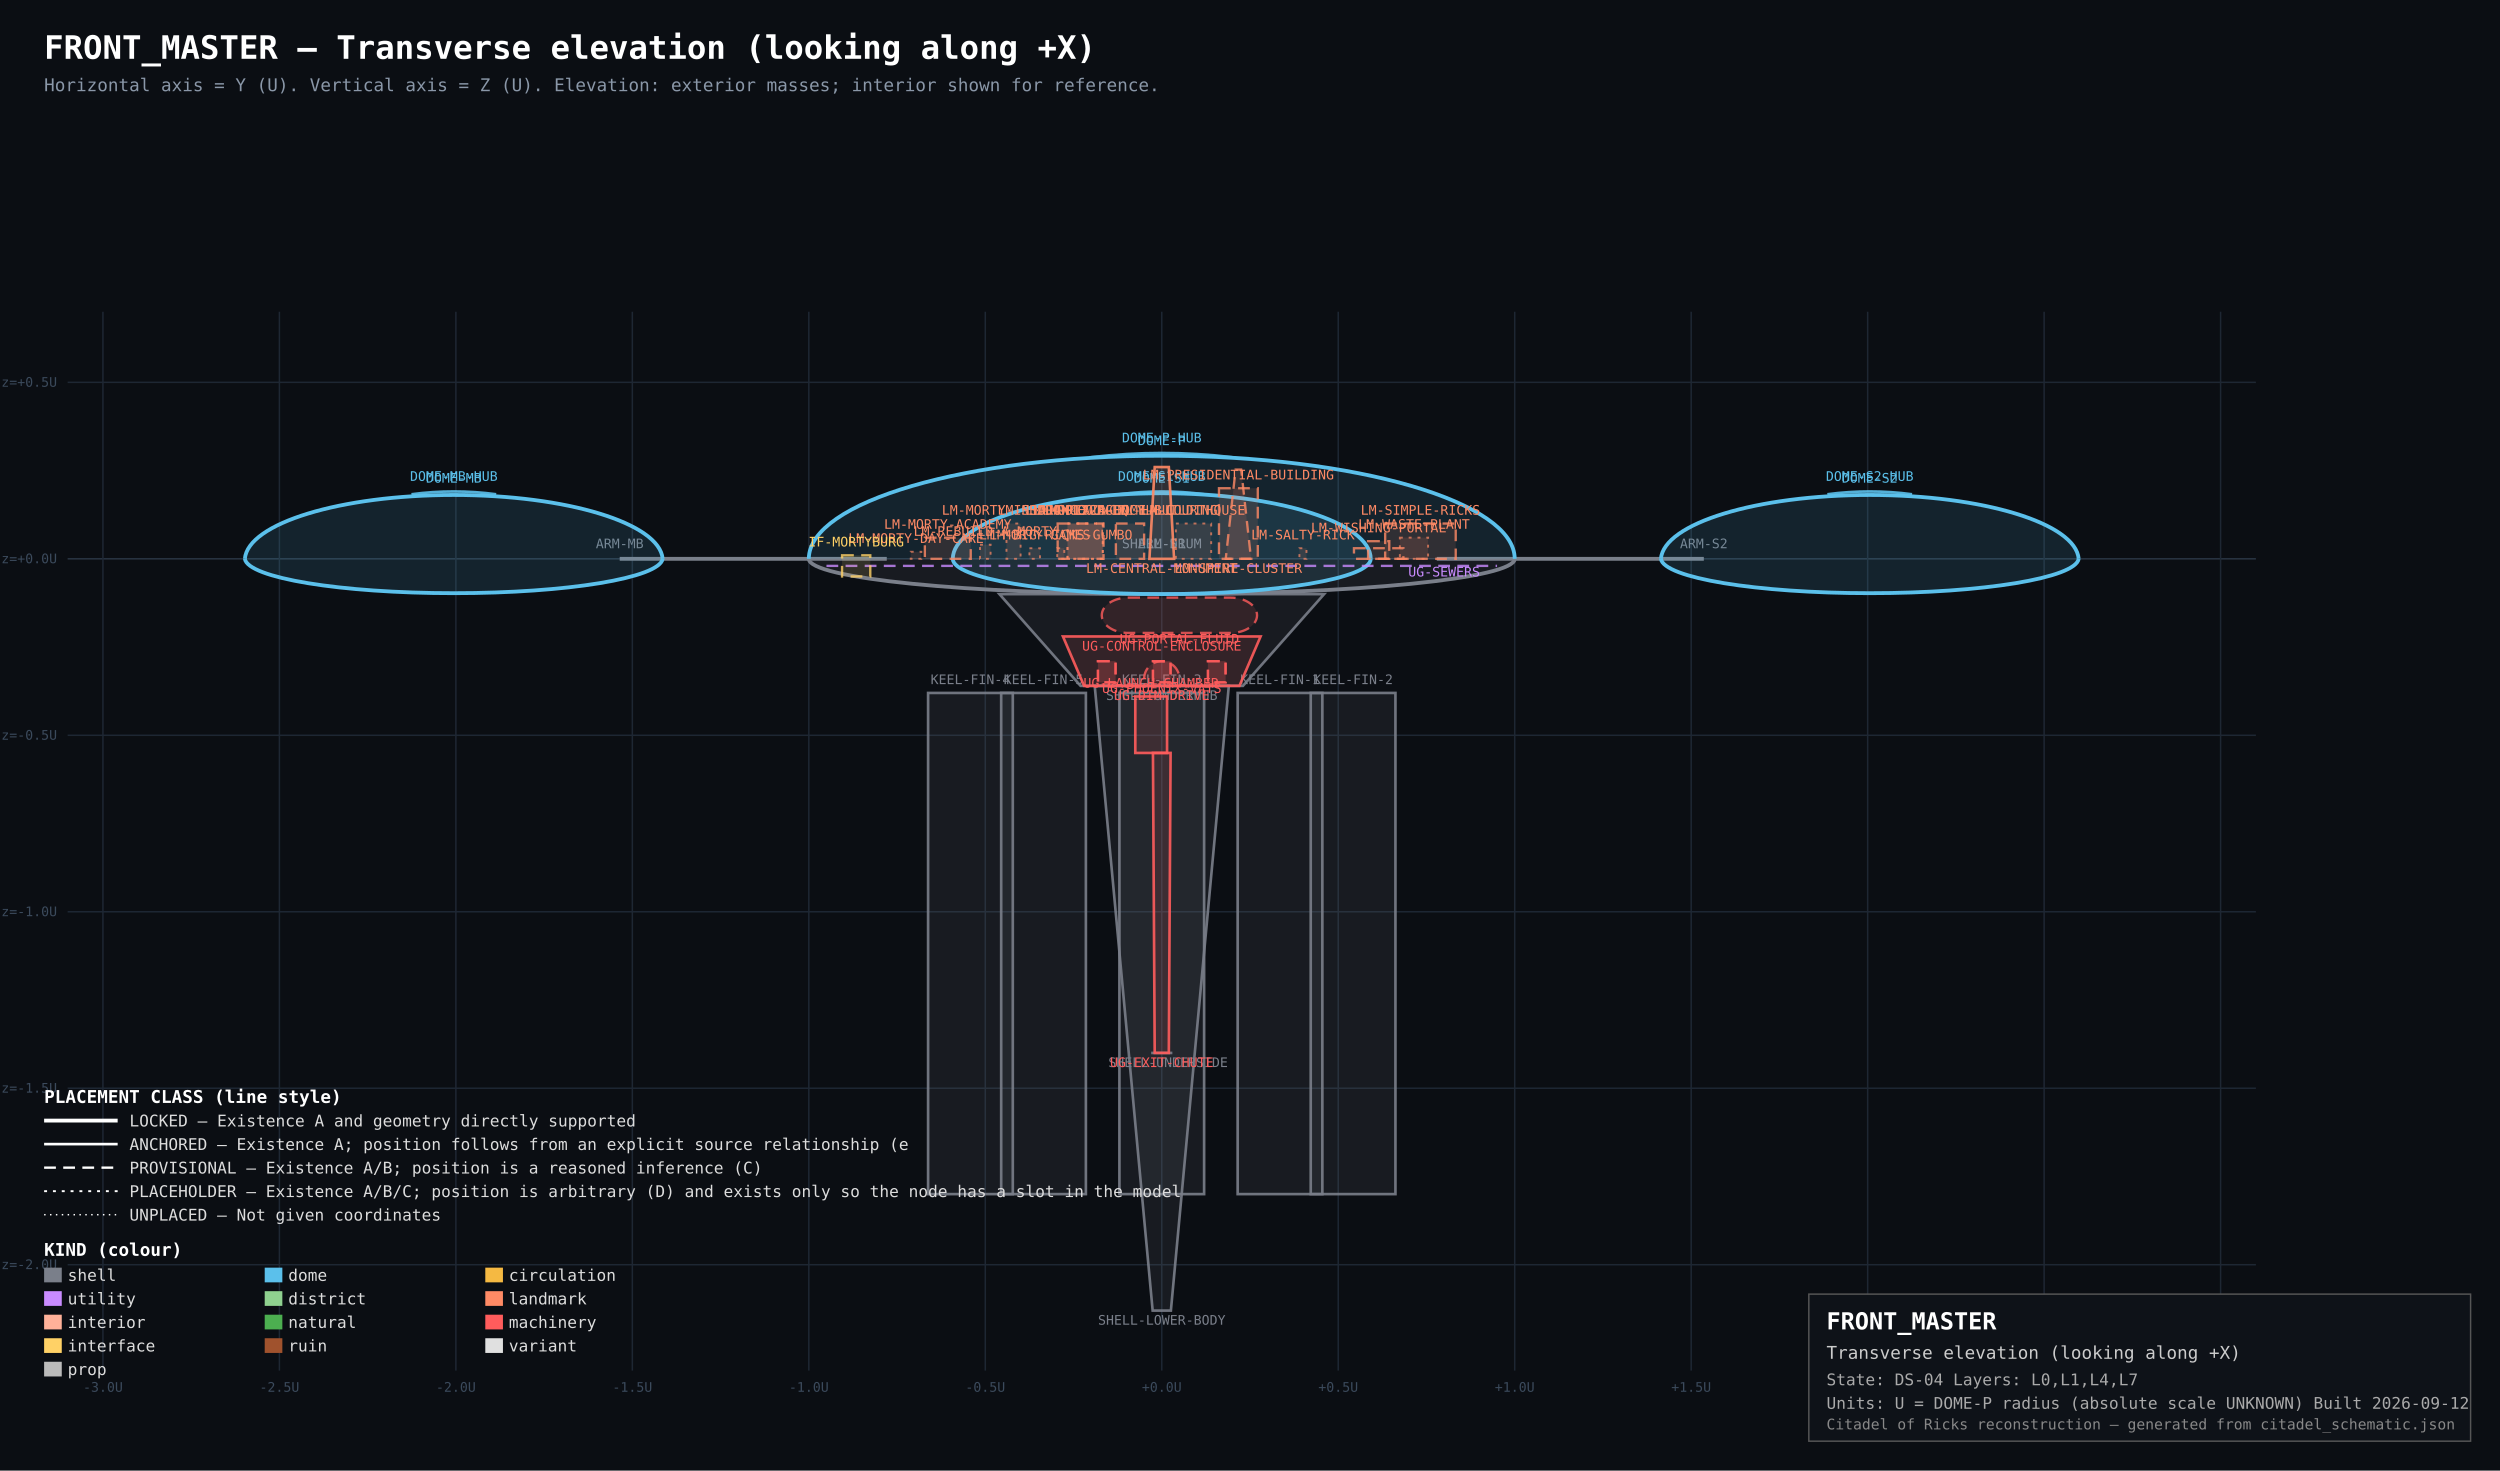
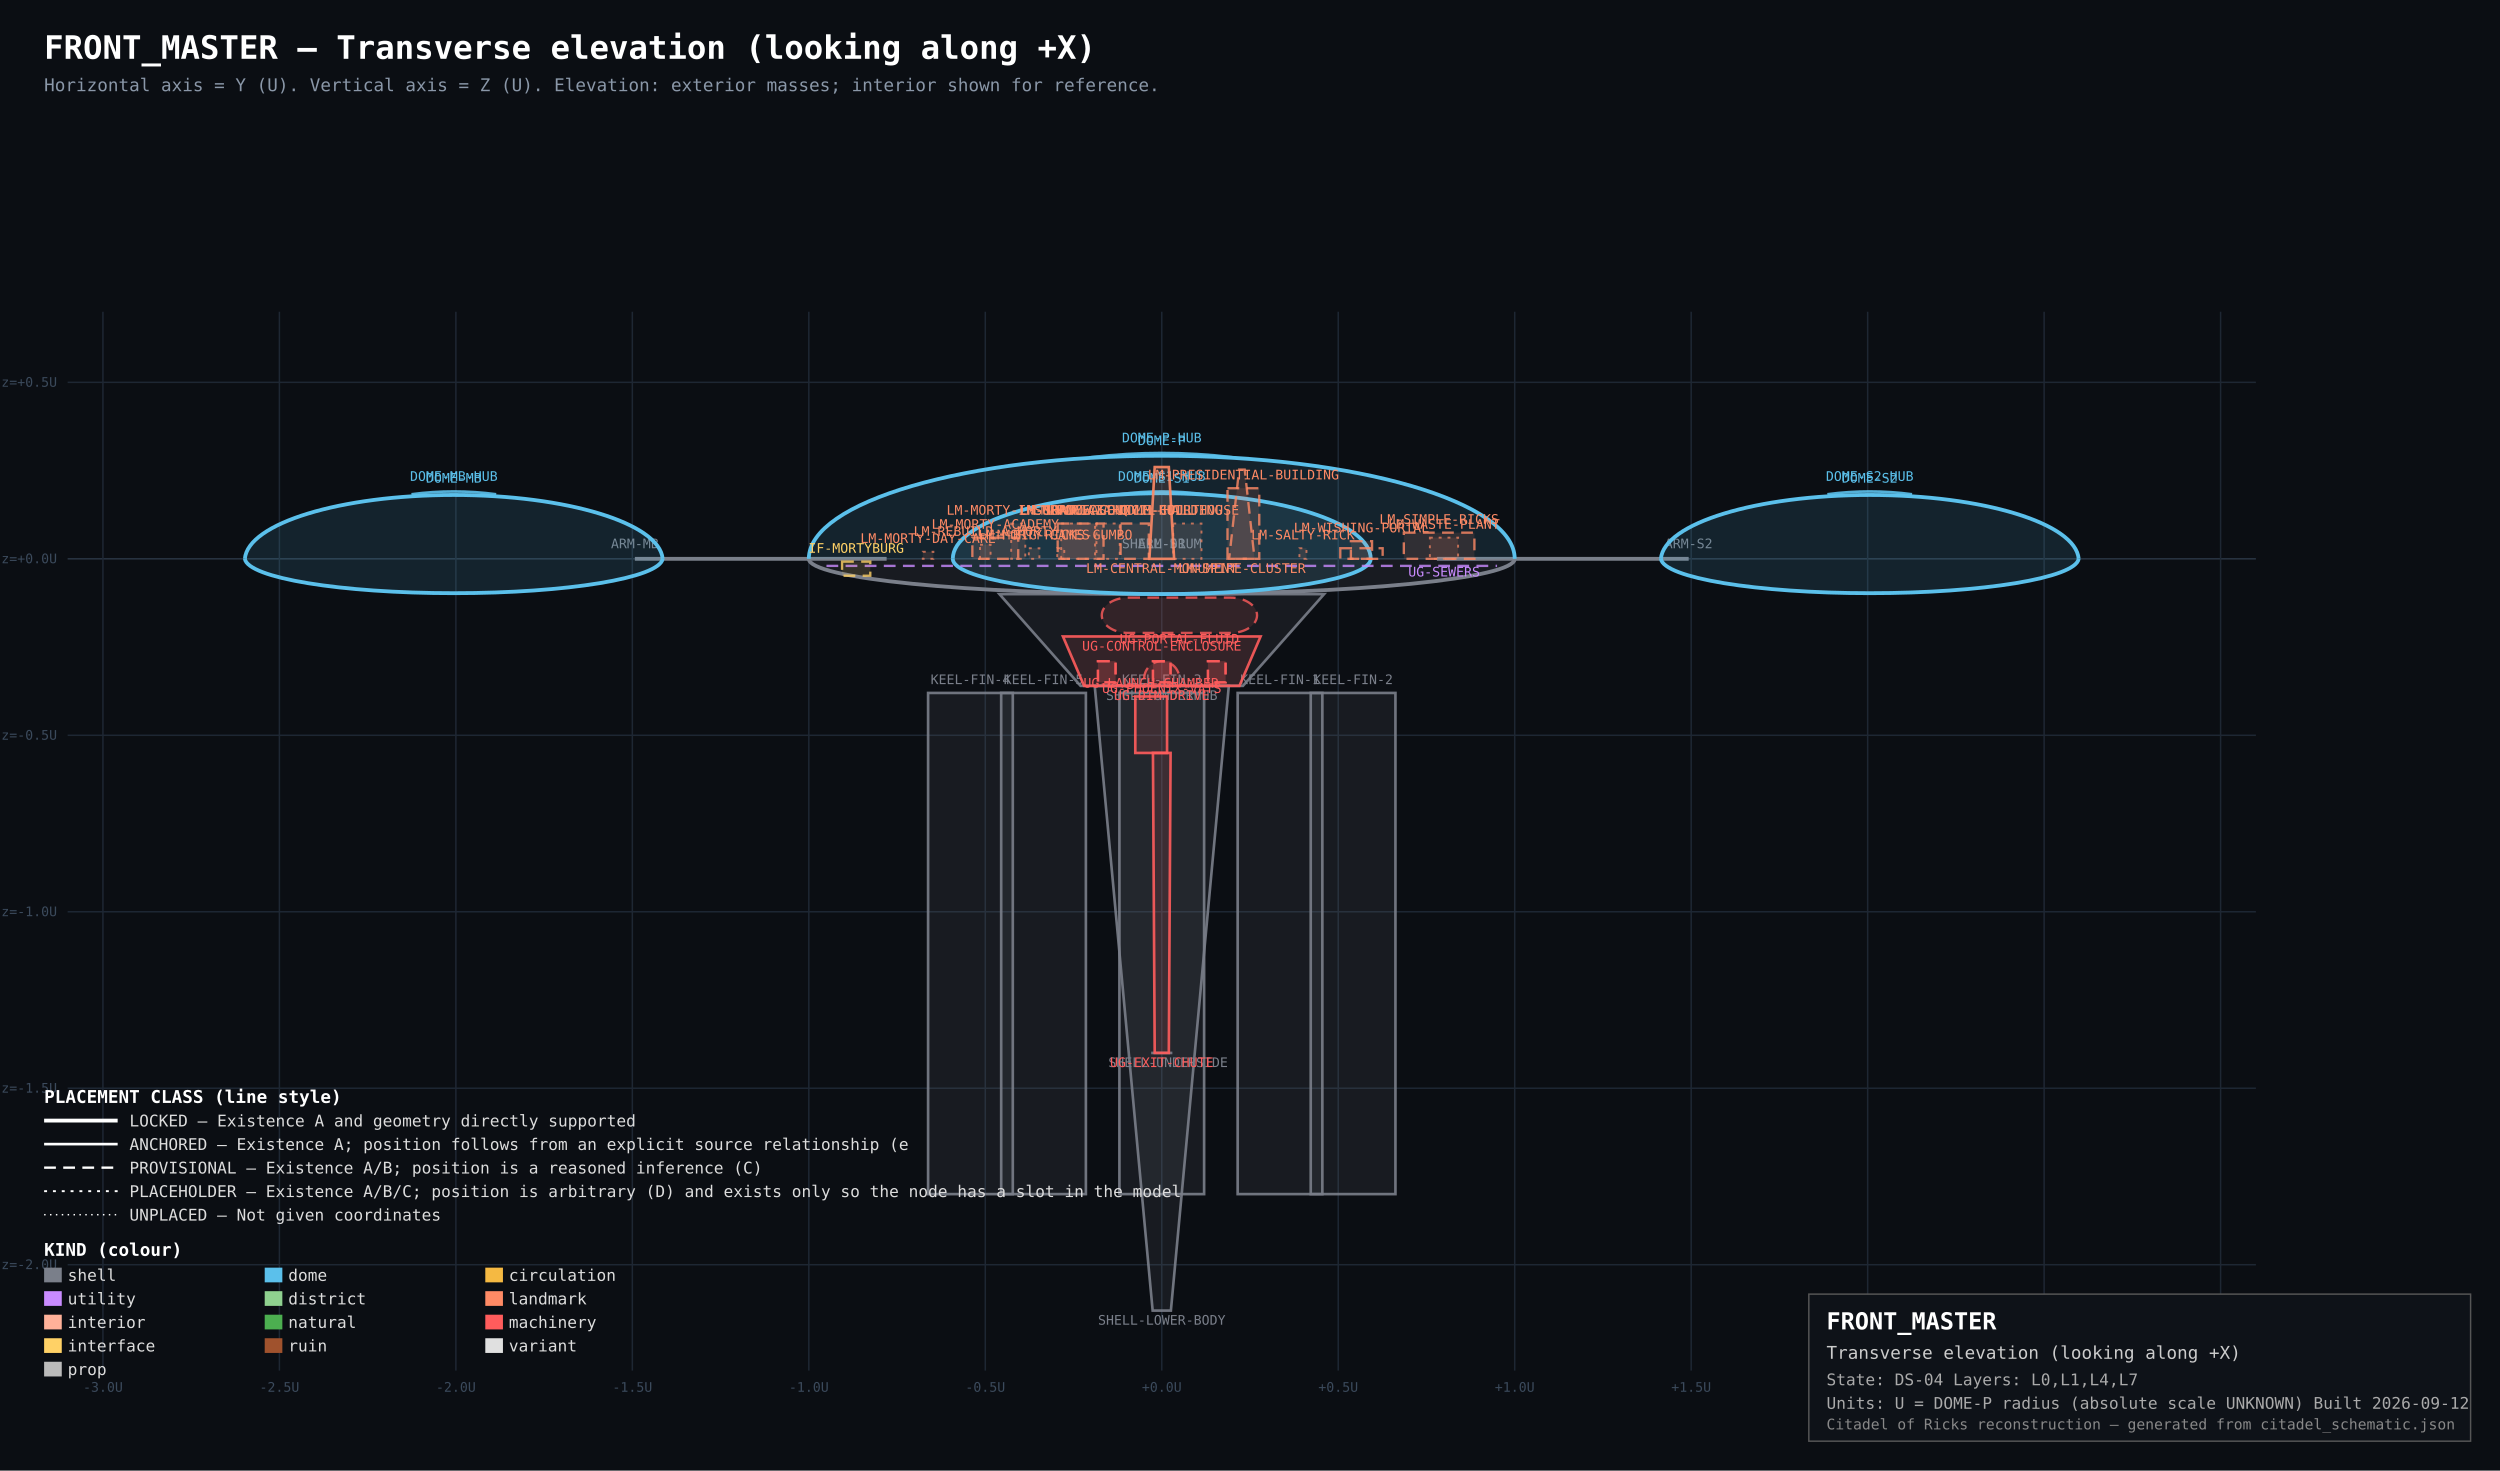
<svg xmlns="http://www.w3.org/2000/svg" width="1700" height="1000" viewBox="0 0 1700 1000" font-family="ui-monospace, Consolas, monospace">
  <rect width="1700" height="1000" fill="#0b0e13" />
  <line x1="46.0" y1="860.0" x2="1534.0" y2="860.0" stroke="#1e2733" stroke-width="1" />
  <text x="38.8" y="863.0" font-size="9" text-anchor="end" fill="#3b4a5c" font-family="ui-monospace, Consolas, monospace">z=-2.0U</text>
  <line x1="46.0" y1="740.0" x2="1534.0" y2="740.0" stroke="#1e2733" stroke-width="1" />
  <text x="38.8" y="743.0" font-size="9" text-anchor="end" fill="#3b4a5c" font-family="ui-monospace, Consolas, monospace">z=-1.5U</text>
  <line x1="46.0" y1="620.0" x2="1534.0" y2="620.0" stroke="#1e2733" stroke-width="1" />
  <text x="38.8" y="623.0" font-size="9" text-anchor="end" fill="#3b4a5c" font-family="ui-monospace, Consolas, monospace">z=-1.0U</text>
  <line x1="46.0" y1="500.0" x2="1534.0" y2="500.0" stroke="#1e2733" stroke-width="1" />
  <text x="38.8" y="503.0" font-size="9" text-anchor="end" fill="#3b4a5c" font-family="ui-monospace, Consolas, monospace">z=-0.5U</text>
  <line x1="46.0" y1="380.0" x2="1534.0" y2="380.0" stroke="#2a3644" stroke-width="1" />
  <text x="38.8" y="383.0" font-size="9" text-anchor="end" fill="#3b4a5c" font-family="ui-monospace, Consolas, monospace">z=+0.0U</text>
  <line x1="46.0" y1="260.0" x2="1534.0" y2="260.0" stroke="#1e2733" stroke-width="1" />
  <text x="38.8" y="263.0" font-size="9" text-anchor="end" fill="#3b4a5c" font-family="ui-monospace, Consolas, monospace">z=+0.5U</text>
  <line x1="70.0" y1="212.0" x2="70.0" y2="932.0" stroke="#1e2733" stroke-width="1" />
  <text x="70.0" y="946.4" font-size="9" text-anchor="middle" fill="#3b4a5c" font-family="ui-monospace, Consolas, monospace">-3.0U</text>
  <line x1="190.0" y1="212.0" x2="190.0" y2="932.0" stroke="#1e2733" stroke-width="1" />
  <text x="190.0" y="946.4" font-size="9" text-anchor="middle" fill="#3b4a5c" font-family="ui-monospace, Consolas, monospace">-2.5U</text>
  <line x1="310.0" y1="212.0" x2="310.0" y2="932.0" stroke="#1e2733" stroke-width="1" />
  <text x="310.0" y="946.4" font-size="9" text-anchor="middle" fill="#3b4a5c" font-family="ui-monospace, Consolas, monospace">-2.0U</text>
  <line x1="430.0" y1="212.0" x2="430.0" y2="932.0" stroke="#1e2733" stroke-width="1" />
  <text x="430.0" y="946.4" font-size="9" text-anchor="middle" fill="#3b4a5c" font-family="ui-monospace, Consolas, monospace">-1.5U</text>
  <line x1="550.0" y1="212.0" x2="550.0" y2="932.0" stroke="#1e2733" stroke-width="1" />
  <text x="550.0" y="946.4" font-size="9" text-anchor="middle" fill="#3b4a5c" font-family="ui-monospace, Consolas, monospace">-1.0U</text>
  <line x1="670.0" y1="212.0" x2="670.0" y2="932.0" stroke="#1e2733" stroke-width="1" />
  <text x="670.0" y="946.4" font-size="9" text-anchor="middle" fill="#3b4a5c" font-family="ui-monospace, Consolas, monospace">-0.5U</text>
  <line x1="790.0" y1="212.0" x2="790.0" y2="932.0" stroke="#1e2733" stroke-width="1" />
  <text x="790.0" y="946.4" font-size="9" text-anchor="middle" fill="#3b4a5c" font-family="ui-monospace, Consolas, monospace">+0.0U</text>
  <line x1="910.0" y1="212.0" x2="910.0" y2="932.0" stroke="#1e2733" stroke-width="1" />
  <text x="910.0" y="946.4" font-size="9" text-anchor="middle" fill="#3b4a5c" font-family="ui-monospace, Consolas, monospace">+0.5U</text>
  <line x1="1030.0" y1="212.0" x2="1030.0" y2="932.0" stroke="#1e2733" stroke-width="1" />
  <text x="1030.0" y="946.4" font-size="9" text-anchor="middle" fill="#3b4a5c" font-family="ui-monospace, Consolas, monospace">+1.0U</text>
  <line x1="1150.0" y1="212.0" x2="1150.0" y2="932.0" stroke="#1e2733" stroke-width="1" />
  <text x="1150.0" y="946.4" font-size="9" text-anchor="middle" fill="#3b4a5c" font-family="ui-monospace, Consolas, monospace">+1.5U</text>
  <line x1="1270.0" y1="212.0" x2="1270.0" y2="932.0" stroke="#1e2733" stroke-width="1" />
  <text x="1270.0" y="946.4" font-size="9" text-anchor="middle" fill="#3b4a5c" font-family="ui-monospace, Consolas, monospace">+2.0U</text>
  <line x1="1390.0" y1="212.0" x2="1390.0" y2="932.0" stroke="#1e2733" stroke-width="1" />
  <text x="1390.0" y="946.4" font-size="9" text-anchor="middle" fill="#3b4a5c" font-family="ui-monospace, Consolas, monospace">+2.5U</text>
  <line x1="1510.0" y1="212.0" x2="1510.0" y2="932.0" stroke="#1e2733" stroke-width="1" />
  <text x="1510.0" y="946.4" font-size="9" text-anchor="middle" fill="#3b4a5c" font-family="ui-monospace, Consolas, monospace">+3.0U</text>
  <text x="30" y="40" font-size="22" fill="#fff" font-weight="bold">FRONT_MASTER — Transverse elevation (looking along +X)</text>
  <text x="30" y="62" font-size="12" fill="#8a97a8">Horizontal axis = Y (U). Vertical axis = Z (U). Elevation: exterior masses; interior shown for reference.</text>
  <path d="M 550.0,380.0 A 240.0 24.0 0 0 0 1030.0,380.0" stroke="#7a7f8a" stroke-width="2.6" stroke-opacity="1.0" fill="#7a7f8a" fill-opacity="0.12" />
  <text x="790.0" y="372.8" font-size="9" text-anchor="middle" fill="#7a7f8a" font-family="ui-monospace, Consolas, monospace">SHELL-DRUM</text>
  <polygon points="679.6,404.0 900.4,404.0 845.2,466.4 734.8,466.4" stroke="#7a7f8a" stroke-width="1.8" stroke-opacity="0.9" fill="#7a7f8a" fill-opacity="0.12" />
  <text x="790.0" y="476.0" font-size="9" text-anchor="middle" fill="#7a7f8a" font-family="ui-monospace, Consolas, monospace">SHELL-UNDERHUB</text>
  <rect x="841.6" y="471.2" width="57.6" height="340.8" stroke="#7a7f8a" stroke-width="1.8" stroke-opacity="0.9" fill="#7a7f8a" fill-opacity="0.12" />
  <text x="870.4" y="465.2" font-size="9" text-anchor="middle" fill="#7a7f8a" font-family="ui-monospace, Consolas, monospace">KEEL-FIN-1</text>
  <rect x="891.3" y="471.2" width="57.6" height="340.8" stroke="#7a7f8a" stroke-width="1.8" stroke-opacity="0.9" fill="#7a7f8a" fill-opacity="0.12" />
  <text x="920.1" y="465.2" font-size="9" text-anchor="middle" fill="#7a7f8a" font-family="ui-monospace, Consolas, monospace">KEEL-FIN-2</text>
  <rect x="761.2" y="471.2" width="57.6" height="340.8" stroke="#7a7f8a" stroke-width="1.8" stroke-opacity="0.9" fill="#7a7f8a" fill-opacity="0.12" />
  <text x="790.0" y="465.2" font-size="9" text-anchor="middle" fill="#7a7f8a" font-family="ui-monospace, Consolas, monospace">KEEL-FIN-3</text>
  <rect x="631.1" y="471.2" width="57.6" height="340.8" stroke="#7a7f8a" stroke-width="1.8" stroke-opacity="0.9" fill="#7a7f8a" fill-opacity="0.12" />
  <text x="659.9" y="465.2" font-size="9" text-anchor="middle" fill="#7a7f8a" font-family="ui-monospace, Consolas, monospace">KEEL-FIN-4</text>
  <rect x="680.8" y="471.2" width="57.6" height="340.8" stroke="#7a7f8a" stroke-width="1.8" stroke-opacity="0.9" fill="#7a7f8a" fill-opacity="0.12" />
  <text x="709.6" y="465.2" font-size="9" text-anchor="middle" fill="#7a7f8a" font-family="ui-monospace, Consolas, monospace">KEEL-FIN-5</text>
  <polygon points="744.4,466.4 835.6,466.4 796.2,891.2 783.8,891.2" stroke="#7a7f8a" stroke-width="1.8" stroke-opacity="0.9" fill="#7a7f8a" fill-opacity="0.12" />
  <text x="790.0" y="900.8" font-size="9" text-anchor="middle" fill="#7a7f8a" font-family="ui-monospace, Consolas, monospace">SHELL-LOWER-BODY</text>
  <line x1="782.8" y1="716.0" x2="797.2" y2="716.0" stroke="#7a7f8a" stroke-width="1.8" stroke-opacity="0.9" fill="none" />
  <text x="794.3" y="725.6" font-size="9" text-anchor="middle" fill="#7a7f8a" font-family="ui-monospace, Consolas, monospace">SHELL-UNDERSIDE</text>
  <polyline points="790.0,380.0 790.0,380.0 790.0,380.0" stroke="#7a7f8a" stroke-width="2.6" stroke-opacity="1.0" fill="none" />
  <text x="790.0" y="372.8" font-size="9" text-anchor="middle" fill="#7a7f8a" font-family="ui-monospace, Consolas, monospace">ARM-S1</text>
-   <polyline points="977.0,380.0 1070.6,380.0 1158.6,380.0" stroke="#7a7f8a" stroke-width="2.6" stroke-opacity="1.0" fill="none" />
-   <text x="1158.6" y="372.8" font-size="9" text-anchor="middle" fill="#7a7f8a" font-family="ui-monospace, Consolas, monospace">ARM-S2</text>
-   <polyline points="603.0,380.0 509.4,380.0 421.4,380.0" stroke="#7a7f8a" stroke-width="2.6" stroke-opacity="1.0" fill="none" />
-   <text x="421.4" y="372.8" font-size="9" text-anchor="middle" fill="#7a7f8a" font-family="ui-monospace, Consolas, monospace">ARM-MB</text>
+   <polyline points="977.1,380.0 1062.7,380.0 1148.3,380.0" stroke="#7a7f8a" stroke-width="2.6" stroke-opacity="1.0" fill="none" />
+   <text x="1148.3" y="372.8" font-size="9" text-anchor="middle" fill="#7a7f8a" font-family="ui-monospace, Consolas, monospace">ARM-S2</text>
+   <polyline points="602.9,380.0 517.3,380.0 431.7,380.0" stroke="#7a7f8a" stroke-width="2.6" stroke-opacity="1.0" fill="none" />
+   <text x="431.7" y="372.8" font-size="9" text-anchor="middle" fill="#7a7f8a" font-family="ui-monospace, Consolas, monospace">ARM-MB</text>
  <path d="M 550.0,380.0 A 240.0 70.1 0 0 1 1030.0,380.0" stroke="#5bc0eb" stroke-width="2.6" stroke-opacity="1.0" fill="#5bc0eb" fill-opacity="0.12" />
  <text x="790.0" y="302.7" font-size="9" text-anchor="middle" fill="#5bc0eb" font-family="ui-monospace, Consolas, monospace">DOME-P</text>
  <path d="M 647.9,380.0 A 142.1 44.6 0 0 1 932.1,380.0" stroke="#5bc0eb" stroke-width="2.6" stroke-opacity="1.0" fill="#5bc0eb" fill-opacity="0.12" />
  <path d="M 647.9,380.0 A 142.1 24.0 0 0 0 932.1,380.0" stroke="#5bc0eb" stroke-width="2.6" stroke-opacity="1.0" fill="#5bc0eb" fill-opacity="0.12" />
  <text x="790.0" y="328.2" font-size="9" text-anchor="middle" fill="#5bc0eb" font-family="ui-monospace, Consolas, monospace">DOME-S1</text>
  <path d="M 1129.4,380.0 A 142.1 44.6 0 0 1 1413.5,380.0" stroke="#5bc0eb" stroke-width="2.6" stroke-opacity="1.0" fill="#5bc0eb" fill-opacity="0.12" />
  <path d="M 1129.4,380.0 A 142.1 24.0 0 0 0 1413.5,380.0" stroke="#5bc0eb" stroke-width="2.6" stroke-opacity="1.0" fill="#5bc0eb" fill-opacity="0.12" />
  <text x="1271.4" y="328.2" font-size="9" text-anchor="middle" fill="#5bc0eb" font-family="ui-monospace, Consolas, monospace">DOME-S2</text>
  <path d="M 166.5,380.0 A 142.1 44.6 0 0 1 450.6,380.0" stroke="#5bc0eb" stroke-width="2.6" stroke-opacity="1.0" fill="#5bc0eb" fill-opacity="0.12" />
  <path d="M 166.5,380.0 A 142.1 24.0 0 0 0 450.6,380.0" stroke="#5bc0eb" stroke-width="2.6" stroke-opacity="1.0" fill="#5bc0eb" fill-opacity="0.12" />
  <text x="308.6" y="328.2" font-size="9" text-anchor="middle" fill="#5bc0eb" font-family="ui-monospace, Consolas, monospace">DOME-MB</text>
  <path d="M 742.0,310.9 A 401.4 401.4 0 0 1 838.0,310.9" stroke="#5bc0eb" stroke-width="1.8" stroke-opacity="0.9" fill="#5bc0eb" fill-opacity="0.12" />
  <text x="790.0" y="300.8" font-size="9" text-anchor="middle" fill="#5bc0eb" font-family="ui-monospace, Consolas, monospace">DOME-P-HUB</text>
  <path d="M 761.2,336.1 A 217.0 217.0 0 0 1 818.8,336.1" stroke="#5bc0eb" stroke-width="1.8" stroke-opacity="0.9" fill="#5bc0eb" fill-opacity="0.12" />
  <text x="790.0" y="327.0" font-size="9" text-anchor="middle" fill="#5bc0eb" font-family="ui-monospace, Consolas, monospace">DOME-S1-HUB</text>
  <path d="M 1242.6,336.1 A 217.0 217.0 0 0 1 1300.2,336.1" stroke="#5bc0eb" stroke-width="1.8" stroke-opacity="0.9" fill="#5bc0eb" fill-opacity="0.12" />
  <text x="1271.4" y="327.0" font-size="9" text-anchor="middle" fill="#5bc0eb" font-family="ui-monospace, Consolas, monospace">DOME-S2-HUB</text>
  <path d="M 279.8,336.1 A 217.0 217.0 0 0 1 337.4,336.1" stroke="#5bc0eb" stroke-width="1.8" stroke-opacity="0.9" fill="#5bc0eb" fill-opacity="0.12" />
  <text x="308.6" y="327.0" font-size="9" text-anchor="middle" fill="#5bc0eb" font-family="ui-monospace, Consolas, monospace">DOME-MB-HUB</text>
  <line x1="562.0" y1="384.8" x2="1018.0" y2="384.8" stroke="#c98bff" stroke-width="1.6" stroke-opacity="0.8" stroke-dasharray="8,5" fill="none" />
  <text x="982.0" y="392.0" font-size="9" text-anchor="middle" fill="#c98bff" font-family="ui-monospace, Consolas, monospace">UG-SEWERS</text>
  <polygon points="785.2,317.6 794.8,317.6 798.4,380.0 781.6,380.0" stroke="#ff8a65" stroke-width="1.8" stroke-opacity="0.9" fill="#ff8a65" fill-opacity="0.12" />
  <text x="790.0" y="389.6" font-size="9" text-anchor="middle" fill="#ff8a65" font-family="ui-monospace, Consolas, monospace">LM-CENTRAL-MONUMENT</text>
-   <polygon points="840.2,319.3 844.0,319.3 850.7,380.0 833.5,380.0" stroke="#ff8a65" stroke-width="1.6" stroke-opacity="0.8" stroke-dasharray="8,5" fill="#ff8a65" fill-opacity="0.12" />
-   <text x="842.1" y="389.6" font-size="9" text-anchor="middle" fill="#ff8a65" font-family="ui-monospace, Consolas, monospace">LM-SPIRE-CLUSTER</text>
-   <rect x="828.9" y="332.0" width="26.4" height="48.0" stroke="#ff8a65" stroke-width="1.6" stroke-opacity="0.8" stroke-dasharray="8,5" fill="#ff8a65" fill-opacity="0.12" />
-   <text x="842.1" y="326.0" font-size="9" text-anchor="middle" fill="#ff8a65" font-family="ui-monospace, Consolas, monospace">LM-PRESIDENTIAL-BUILDING</text>
-   <rect x="758.8" y="356.0" width="19.2" height="24.0" stroke="#ff8a65" stroke-width="1.6" stroke-opacity="0.8" stroke-dasharray="8,5" fill="#ff8a65" fill-opacity="0.12" />
-   <text x="768.4" y="350.0" font-size="9" text-anchor="middle" fill="#ff8a65" font-family="ui-monospace, Consolas, monospace">LM-PLAZA-DOME-BUILDING</text>
-   <rect x="725.9" y="356.0" width="24.0" height="24.0" stroke="#ff8a65" stroke-width="1.3" stroke-opacity="0.7" stroke-dasharray="2,4" fill="#ff8a65" fill-opacity="0.12" />
-   <text x="737.9" y="350.0" font-size="9" text-anchor="middle" fill="#ff8a65" font-family="ui-monospace, Consolas, monospace">LM-SHADOW-COUNCIL-HALL</text>
-   <rect x="799.6" y="356.0" width="24.0" height="24.0" stroke="#ff8a65" stroke-width="1.3" stroke-opacity="0.7" stroke-dasharray="2,4" fill="#ff8a65" fill-opacity="0.12" />
-   <text x="811.6" y="350.0" font-size="9" text-anchor="middle" fill="#ff8a65" font-family="ui-monospace, Consolas, monospace">LM-COURTHOUSE</text>
-   <rect x="725.9" y="356.0" width="24.0" height="24.0" stroke="#ff8a65" stroke-width="1.3" stroke-opacity="0.7" stroke-dasharray="2,4" fill="#ff8a65" fill-opacity="0.12" />
-   <text x="737.9" y="350.0" font-size="9" text-anchor="middle" fill="#ff8a65" font-family="ui-monospace, Consolas, monospace">LM-MORTY-AGENCY</text>
+   <polygon points="842.6,319.3 846.4,319.3 853.1,380.0 835.8,380.0" stroke="#ff8a65" stroke-width="1.6" stroke-opacity="0.8" stroke-dasharray="8,5" fill="#ff8a65" fill-opacity="0.12" />
+   <text x="844.5" y="389.6" font-size="9" text-anchor="middle" fill="#ff8a65" font-family="ui-monospace, Consolas, monospace">LM-SPIRE-CLUSTER</text>
+   <rect x="834.7" y="332.0" width="21.6" height="48.0" stroke="#ff8a65" stroke-width="1.6" stroke-opacity="0.8" stroke-dasharray="8,5" fill="#ff8a65" fill-opacity="0.12" />
+   <text x="845.5" y="326.0" font-size="9" text-anchor="middle" fill="#ff8a65" font-family="ui-monospace, Consolas, monospace">LM-PRESIDENTIAL-BUILDING</text>
+   <rect x="762.0" y="356.0" width="19.2" height="24.0" stroke="#ff8a65" stroke-width="1.6" stroke-opacity="0.8" stroke-dasharray="8,5" fill="#ff8a65" fill-opacity="0.12" />
+   <text x="771.6" y="350.0" font-size="9" text-anchor="middle" fill="#ff8a65" font-family="ui-monospace, Consolas, monospace">LM-PLAZA-DOME-BUILDING</text>
+   <rect x="744.6" y="356.0" width="16.8" height="24.0" stroke="#ff8a65" stroke-width="1.3" stroke-opacity="0.7" stroke-dasharray="2,4" fill="#ff8a65" fill-opacity="0.12" />
+   <text x="753.0" y="350.0" font-size="9" text-anchor="middle" fill="#ff8a65" font-family="ui-monospace, Consolas, monospace">LM-SHADOW-COUNCIL-HALL</text>
+   <rect x="797.8" y="356.0" width="19.2" height="24.0" stroke="#ff8a65" stroke-width="1.3" stroke-opacity="0.7" stroke-dasharray="2,4" fill="#ff8a65" fill-opacity="0.12" />
+   <text x="807.4" y="350.0" font-size="9" text-anchor="middle" fill="#ff8a65" font-family="ui-monospace, Consolas, monospace">LM-COURTHOUSE</text>
+   <rect x="721.6" y="356.0" width="24.0" height="24.0" stroke="#ff8a65" stroke-width="1.3" stroke-opacity="0.7" stroke-dasharray="2,4" fill="#ff8a65" fill-opacity="0.12" />
+   <text x="733.6" y="350.0" font-size="9" text-anchor="middle" fill="#ff8a65" font-family="ui-monospace, Consolas, monospace">LM-MORTY-AGENCY</text>
  <rect x="719.2" y="356.0" width="31.2" height="24.0" stroke="#ff8a65" stroke-width="1.6" stroke-opacity="0.8" stroke-dasharray="8,5" fill="#ff8a65" fill-opacity="0.12" />
  <text x="734.8" y="350.0" font-size="9" text-anchor="middle" fill="#ff8a65" font-family="ui-monospace, Consolas, monospace">LM-POLICE-HQ</text>
-   <rect x="628.9" y="365.6" width="31.2" height="14.4" stroke="#ff8a65" stroke-width="1.6" stroke-opacity="0.8" stroke-dasharray="8,5" fill="#ff8a65" fill-opacity="0.12" />
-   <text x="644.5" y="359.6" font-size="9" text-anchor="middle" fill="#ff8a65" font-family="ui-monospace, Consolas, monospace">LM-MORTY-ACADEMY</text>
-   <rect x="941.9" y="356.0" width="48.0" height="24.0" stroke="#ff8a65" stroke-width="1.6" stroke-opacity="0.8" stroke-dasharray="8,5" fill="#ff8a65" fill-opacity="0.12" />
-   <text x="965.9" y="350.0" font-size="9" text-anchor="middle" fill="#ff8a65" font-family="ui-monospace, Consolas, monospace">LM-SIMPLE-RICKS</text>
-   <rect x="920.7" y="372.8" width="33.6" height="7.2" stroke="#ff8a65" stroke-width="1.6" stroke-opacity="0.8" stroke-dasharray="8,5" fill="none" />
-   <rect x="930.3" y="368.0" width="14.4" height="12.0" stroke="#ff8a65" stroke-width="1.6" stroke-opacity="0.8" stroke-dasharray="8,5" fill="#ff8a65" fill-opacity="0.12" />
-   <text x="937.5" y="362.0" font-size="9" text-anchor="middle" fill="#ff8a65" font-family="ui-monospace, Consolas, monospace">LM-WISHING-PORTAL</text>
-   <rect x="951.9" y="365.6" width="19.2" height="14.4" stroke="#ff8a65" stroke-width="1.3" stroke-opacity="0.7" stroke-dasharray="2,4" fill="#ff8a65" fill-opacity="0.12" />
-   <text x="961.5" y="359.6" font-size="9" text-anchor="middle" fill="#ff8a65" font-family="ui-monospace, Consolas, monospace">LM-WASTE-PLANT</text>
-   <rect x="619.3" y="375.2" width="7.2" height="4.8" stroke="#ff8a65" stroke-width="1.3" stroke-opacity="0.7" stroke-dasharray="2,4" fill="#ff8a65" fill-opacity="0.12" />
-   <text x="622.9" y="369.2" font-size="9" text-anchor="middle" fill="#ff8a65" font-family="ui-monospace, Consolas, monospace">LM-MORTY-DAY-CARE</text>
-   <rect x="700.0" y="372.8" width="7.2" height="7.2" stroke="#ff8a65" stroke-width="1.3" stroke-opacity="0.7" stroke-dasharray="2,4" fill="#ff8a65" fill-opacity="0.12" />
-   <text x="703.6" y="366.8" font-size="9" text-anchor="middle" fill="#ff8a65" font-family="ui-monospace, Consolas, monospace">LM-MORTY-GAMES</text>
-   <rect x="684.4" y="356.0" width="9.6" height="24.0" stroke="#ff8a65" stroke-width="1.3" stroke-opacity="0.7" stroke-dasharray="2,4" fill="#ff8a65" fill-opacity="0.12" />
-   <text x="689.2" y="350.0" font-size="9" text-anchor="middle" fill="#ff8a65" font-family="ui-monospace, Consolas, monospace">LM-MORTY-INSURANCE</text>
+   <rect x="661.2" y="365.6" width="31.2" height="14.4" stroke="#ff8a65" stroke-width="1.6" stroke-opacity="0.8" stroke-dasharray="8,5" fill="#ff8a65" fill-opacity="0.12" />
+   <text x="676.8" y="359.6" font-size="9" text-anchor="middle" fill="#ff8a65" font-family="ui-monospace, Consolas, monospace">LM-MORTY-ACADEMY</text>
+   <rect x="954.6" y="362.2" width="48.0" height="17.8" stroke="#ff8a65" stroke-width="1.6" stroke-opacity="0.8" stroke-dasharray="8,5" fill="#ff8a65" fill-opacity="0.12" />
+   <text x="978.6" y="356.2" font-size="9" text-anchor="middle" fill="#ff8a65" font-family="ui-monospace, Consolas, monospace">LM-SIMPLE-RICKS</text>
+   <rect x="911.4" y="372.8" width="28.8" height="7.2" stroke="#ff8a65" stroke-width="1.6" stroke-opacity="0.8" stroke-dasharray="8,5" fill="none" />
+   <rect x="918.6" y="368.0" width="14.4" height="12.0" stroke="#ff8a65" stroke-width="1.6" stroke-opacity="0.8" stroke-dasharray="8,5" fill="#ff8a65" fill-opacity="0.12" />
+   <text x="925.8" y="362.0" font-size="9" text-anchor="middle" fill="#ff8a65" font-family="ui-monospace, Consolas, monospace">LM-WISHING-PORTAL</text>
+   <rect x="972.3" y="365.6" width="19.2" height="14.4" stroke="#ff8a65" stroke-width="1.3" stroke-opacity="0.7" stroke-dasharray="2,4" fill="#ff8a65" fill-opacity="0.12" />
+   <text x="981.9" y="359.6" font-size="9" text-anchor="middle" fill="#ff8a65" font-family="ui-monospace, Consolas, monospace">LM-WASTE-PLANT</text>
+   <rect x="627.5" y="375.2" width="7.2" height="4.8" stroke="#ff8a65" stroke-width="1.3" stroke-opacity="0.7" stroke-dasharray="2,4" fill="#ff8a65" fill-opacity="0.12" />
+   <text x="631.1" y="369.2" font-size="9" text-anchor="middle" fill="#ff8a65" font-family="ui-monospace, Consolas, monospace">LM-MORTY-DAY-CARE</text>
+   <rect x="699.6" y="372.8" width="7.2" height="7.2" stroke="#ff8a65" stroke-width="1.3" stroke-opacity="0.7" stroke-dasharray="2,4" fill="#ff8a65" fill-opacity="0.12" />
+   <text x="703.2" y="366.8" font-size="9" text-anchor="middle" fill="#ff8a65" font-family="ui-monospace, Consolas, monospace">LM-MORTY-GAMES</text>
+   <rect x="687.6" y="356.0" width="9.6" height="24.0" stroke="#ff8a65" stroke-width="1.3" stroke-opacity="0.7" stroke-dasharray="2,4" fill="#ff8a65" fill-opacity="0.12" />
+   <text x="692.4" y="350.0" font-size="9" text-anchor="middle" fill="#ff8a65" font-family="ui-monospace, Consolas, monospace">LM-MORTY-INSURANCE</text>
  <rect x="883.6" y="372.8" width="4.8" height="7.2" stroke="#ff8a65" stroke-width="1.3" stroke-opacity="0.7" stroke-dasharray="2,4" fill="#ff8a65" fill-opacity="0.12" />
  <text x="886.0" y="366.8" font-size="9" text-anchor="middle" fill="#ff8a65" font-family="ui-monospace, Consolas, monospace">LM-SALTY-RICK</text>
  <rect x="718.9" y="372.8" width="4.8" height="7.2" stroke="#ff8a65" stroke-width="1.3" stroke-opacity="0.7" stroke-dasharray="2,4" fill="#ff8a65" fill-opacity="0.12" />
  <text x="721.3" y="366.8" font-size="9" text-anchor="middle" fill="#ff8a65" font-family="ui-monospace, Consolas, monospace">LM-BIG-RICKS-GUMBO</text>
  <rect x="666.4" y="370.4" width="7.2" height="9.6" stroke="#ff8a65" stroke-width="1.3" stroke-opacity="0.7" stroke-dasharray="2,4" fill="#ff8a65" fill-opacity="0.12" />
  <text x="670.0" y="364.4" font-size="9" text-anchor="middle" fill="#ff8a65" font-family="ui-monospace, Consolas, monospace">LM-REBUILD-A-MORTY</text>
  <rect x="749.2" y="406.4" width="105.6" height="24.0" rx="18" stroke="#ff5c5c" stroke-width="1.6" stroke-opacity="0.8" stroke-dasharray="8,5" fill="#ff5c5c" fill-opacity="0.12" />
  <text x="802.0" y="437.6" font-size="9" text-anchor="middle" fill="#ff5c5c" font-family="ui-monospace, Consolas, monospace">UG-PORTAL-FLUID</text>
  <polygon points="722.8,432.8 857.2,432.8 842.8,466.4 737.2,466.4" stroke="#ff5c5c" stroke-width="1.8" stroke-opacity="0.9" fill="#ff5c5c" fill-opacity="0.12" />
  <text x="790.0" y="476.0" font-size="9" text-anchor="middle" fill="#ff5c5c" font-family="ui-monospace, Consolas, monospace">UG-DIM-DRIVE</text>
  <path d="M 778.0,461.6 A 12.0 12.0 0 0 1 802.0,461.6" stroke="#ff5c5c" stroke-width="1.6" stroke-opacity="0.8" stroke-dasharray="8,5" fill="#ff5c5c" fill-opacity="0.12" />
  <text x="790.0" y="442.4" font-size="9" text-anchor="middle" fill="#ff5c5c" font-family="ui-monospace, Consolas, monospace">UG-CONTROL-ENCLOSURE</text>
  <rect x="784.0" y="449.6" width="12.0" height="14.4" stroke="#ff5c5c" stroke-width="1.6" stroke-opacity="0.8" stroke-dasharray="8,5" fill="#ff5c5c" fill-opacity="0.12" />
  <rect x="821.4" y="449.6" width="12.0" height="14.4" stroke="#ff5c5c" stroke-width="1.6" stroke-opacity="0.8" stroke-dasharray="8,5" fill="#ff5c5c" fill-opacity="0.12" />
  <rect x="821.4" y="449.6" width="12.0" height="14.4" stroke="#ff5c5c" stroke-width="1.6" stroke-opacity="0.8" stroke-dasharray="8,5" fill="#ff5c5c" fill-opacity="0.12" />
  <rect x="784.0" y="449.6" width="12.0" height="14.4" stroke="#ff5c5c" stroke-width="1.6" stroke-opacity="0.8" stroke-dasharray="8,5" fill="#ff5c5c" fill-opacity="0.12" />
  <rect x="746.6" y="449.6" width="12.0" height="14.4" stroke="#ff5c5c" stroke-width="1.6" stroke-opacity="0.8" stroke-dasharray="8,5" fill="#ff5c5c" fill-opacity="0.12" />
  <rect x="746.6" y="449.6" width="12.0" height="14.4" stroke="#ff5c5c" stroke-width="1.6" stroke-opacity="0.8" stroke-dasharray="8,5" fill="#ff5c5c" fill-opacity="0.12" />
  <text x="790.0" y="471.2" font-size="9" text-anchor="middle" fill="#ff5c5c" font-family="ui-monospace, Consolas, monospace">UG-PHOENIX-VATS</text>
  <rect x="772.0" y="473.6" width="21.6" height="38.4" stroke="#ff5c5c" stroke-width="1.8" stroke-opacity="0.9" fill="#ff5c5c" fill-opacity="0.12" />
  <text x="782.8" y="467.6" font-size="9" text-anchor="middle" fill="#ff5c5c" font-family="ui-monospace, Consolas, monospace">UG-LAUNCH-CHAMBER</text>
  <polygon points="784.0,512.0 796.0,512.0 794.8,716.0 785.2,716.0" stroke="#ff5c5c" stroke-width="1.8" stroke-opacity="0.9" fill="#ff5c5c" fill-opacity="0.12" />
  <text x="790.0" y="725.6" font-size="9" text-anchor="middle" fill="#ff5c5c" font-family="ui-monospace, Consolas, monospace">UG-EXIT-CHUTE</text>
-   <rect x="572.6" y="377.6" width="19.2" height="14.4" stroke="#ffd166" stroke-width="1.6" stroke-opacity="0.8" stroke-dasharray="8,5" fill="#ffd166" fill-opacity="0.12" />
-   <text x="582.2" y="371.6" font-size="9" text-anchor="middle" fill="#ffd166" font-family="ui-monospace, Consolas, monospace">IF-MORTYBURG</text>
+   <rect x="572.6" y="381.9" width="19.2" height="9.6" stroke="#ffd166" stroke-width="1.6" stroke-opacity="0.8" stroke-dasharray="8,5" fill="#ffd166" fill-opacity="0.12" />
+   <text x="582.2" y="375.9" font-size="9" text-anchor="middle" fill="#ffd166" font-family="ui-monospace, Consolas, monospace">IF-MORTYBURG</text>
  <text x="30" y="750" font-size="12" fill="#fff" font-family="ui-monospace, Consolas, monospace" font-weight="bold">PLACEMENT CLASS (line style)</text>
  <line x1="30" y1="762" x2="80" y2="762" stroke="#fff" stroke-width="2.6" />
  <text x="88" y="766" font-size="11" fill="#ddd" font-family="ui-monospace, Consolas, monospace">LOCKED — Existence A and geometry directly supported</text>
  <line x1="30" y1="778" x2="80" y2="778" stroke="#fff" stroke-width="1.8" />
  <text x="88" y="782" font-size="11" fill="#ddd" font-family="ui-monospace, Consolas, monospace">ANCHORED — Existence A; position follows from an explicit source relationship (e</text>
  <line x1="30" y1="794" x2="80" y2="794" stroke="#fff" stroke-width="1.6" stroke-dasharray="8,5" />
  <text x="88" y="798" font-size="11" fill="#ddd" font-family="ui-monospace, Consolas, monospace">PROVISIONAL — Existence A/B; position is a reasoned inference (C)</text>
  <line x1="30" y1="810" x2="80" y2="810" stroke="#fff" stroke-width="1.3" stroke-dasharray="2,4" />
  <text x="88" y="814" font-size="11" fill="#ddd" font-family="ui-monospace, Consolas, monospace">PLACEHOLDER — Existence A/B/C; position is arbitrary (D) and exists only so the node has a slot in the model</text>
  <line x1="30" y1="826" x2="80" y2="826" stroke="#fff" stroke-width="1.0" stroke-dasharray="1,3" />
  <text x="88" y="830" font-size="11" fill="#ddd" font-family="ui-monospace, Consolas, monospace">UNPLACED — Not given coordinates</text>
  <text x="30" y="854" font-size="12" fill="#fff" font-family="ui-monospace, Consolas, monospace" font-weight="bold">KIND (colour)</text>
  <rect x="30" y="862" width="12" height="10" fill="#7a7f8a" />
  <text x="46" y="871" font-size="11" fill="#ddd" font-family="ui-monospace, Consolas, monospace">shell</text>
  <rect x="180" y="862" width="12" height="10" fill="#5bc0eb" />
  <text x="196" y="871" font-size="11" fill="#ddd" font-family="ui-monospace, Consolas, monospace">dome</text>
  <rect x="330" y="862" width="12" height="10" fill="#f5b942" />
  <text x="346" y="871" font-size="11" fill="#ddd" font-family="ui-monospace, Consolas, monospace">circulation</text>
  <rect x="30" y="878" width="12" height="10" fill="#c98bff" />
  <text x="46" y="887" font-size="11" fill="#ddd" font-family="ui-monospace, Consolas, monospace">utility</text>
  <rect x="180" y="878" width="12" height="10" fill="#8fd18f" />
  <text x="196" y="887" font-size="11" fill="#ddd" font-family="ui-monospace, Consolas, monospace">district</text>
  <rect x="330" y="878" width="12" height="10" fill="#ff8a65" />
  <text x="346" y="887" font-size="11" fill="#ddd" font-family="ui-monospace, Consolas, monospace">landmark</text>
  <rect x="30" y="894" width="12" height="10" fill="#ffb199" />
  <text x="46" y="903" font-size="11" fill="#ddd" font-family="ui-monospace, Consolas, monospace">interior</text>
  <rect x="180" y="894" width="12" height="10" fill="#4caf50" />
  <text x="196" y="903" font-size="11" fill="#ddd" font-family="ui-monospace, Consolas, monospace">natural</text>
  <rect x="330" y="894" width="12" height="10" fill="#ff5c5c" />
  <text x="346" y="903" font-size="11" fill="#ddd" font-family="ui-monospace, Consolas, monospace">machinery</text>
  <rect x="30" y="910" width="12" height="10" fill="#ffd166" />
  <text x="46" y="919" font-size="11" fill="#ddd" font-family="ui-monospace, Consolas, monospace">interface</text>
  <rect x="180" y="910" width="12" height="10" fill="#a0522d" />
  <text x="196" y="919" font-size="11" fill="#ddd" font-family="ui-monospace, Consolas, monospace">ruin</text>
  <rect x="330" y="910" width="12" height="10" fill="#e0e0e0" />
  <text x="346" y="919" font-size="11" fill="#ddd" font-family="ui-monospace, Consolas, monospace">variant</text>
  <rect x="30" y="926" width="12" height="10" fill="#bbbbbb" />
  <text x="46" y="935" font-size="11" fill="#ddd" font-family="ui-monospace, Consolas, monospace">prop</text>
  <rect x="1230" y="880" width="450" height="100" fill="#0e1218" stroke="#555" />
  <text x="1242" y="904" font-size="16" fill="#fff" font-family="ui-monospace, Consolas, monospace" font-weight="bold">FRONT_MASTER</text>
  <text x="1242" y="924" font-size="12" fill="#ccc" font-family="ui-monospace, Consolas, monospace">Transverse elevation (looking along +X)</text>
  <text x="1242" y="942" font-size="11" fill="#aaa" font-family="ui-monospace, Consolas, monospace">State: DS-04   Layers: L0,L1,L4,L7</text>
  <text x="1242" y="958" font-size="11" fill="#aaa" font-family="ui-monospace, Consolas, monospace">Units: U = DOME-P radius (absolute scale UNKNOWN)   Built 2026-09-12</text>
  <text x="1242" y="972" font-size="10" fill="#888" font-family="ui-monospace, Consolas, monospace">Citadel of Ricks reconstruction — generated from citadel_schematic.json</text>
</svg>
